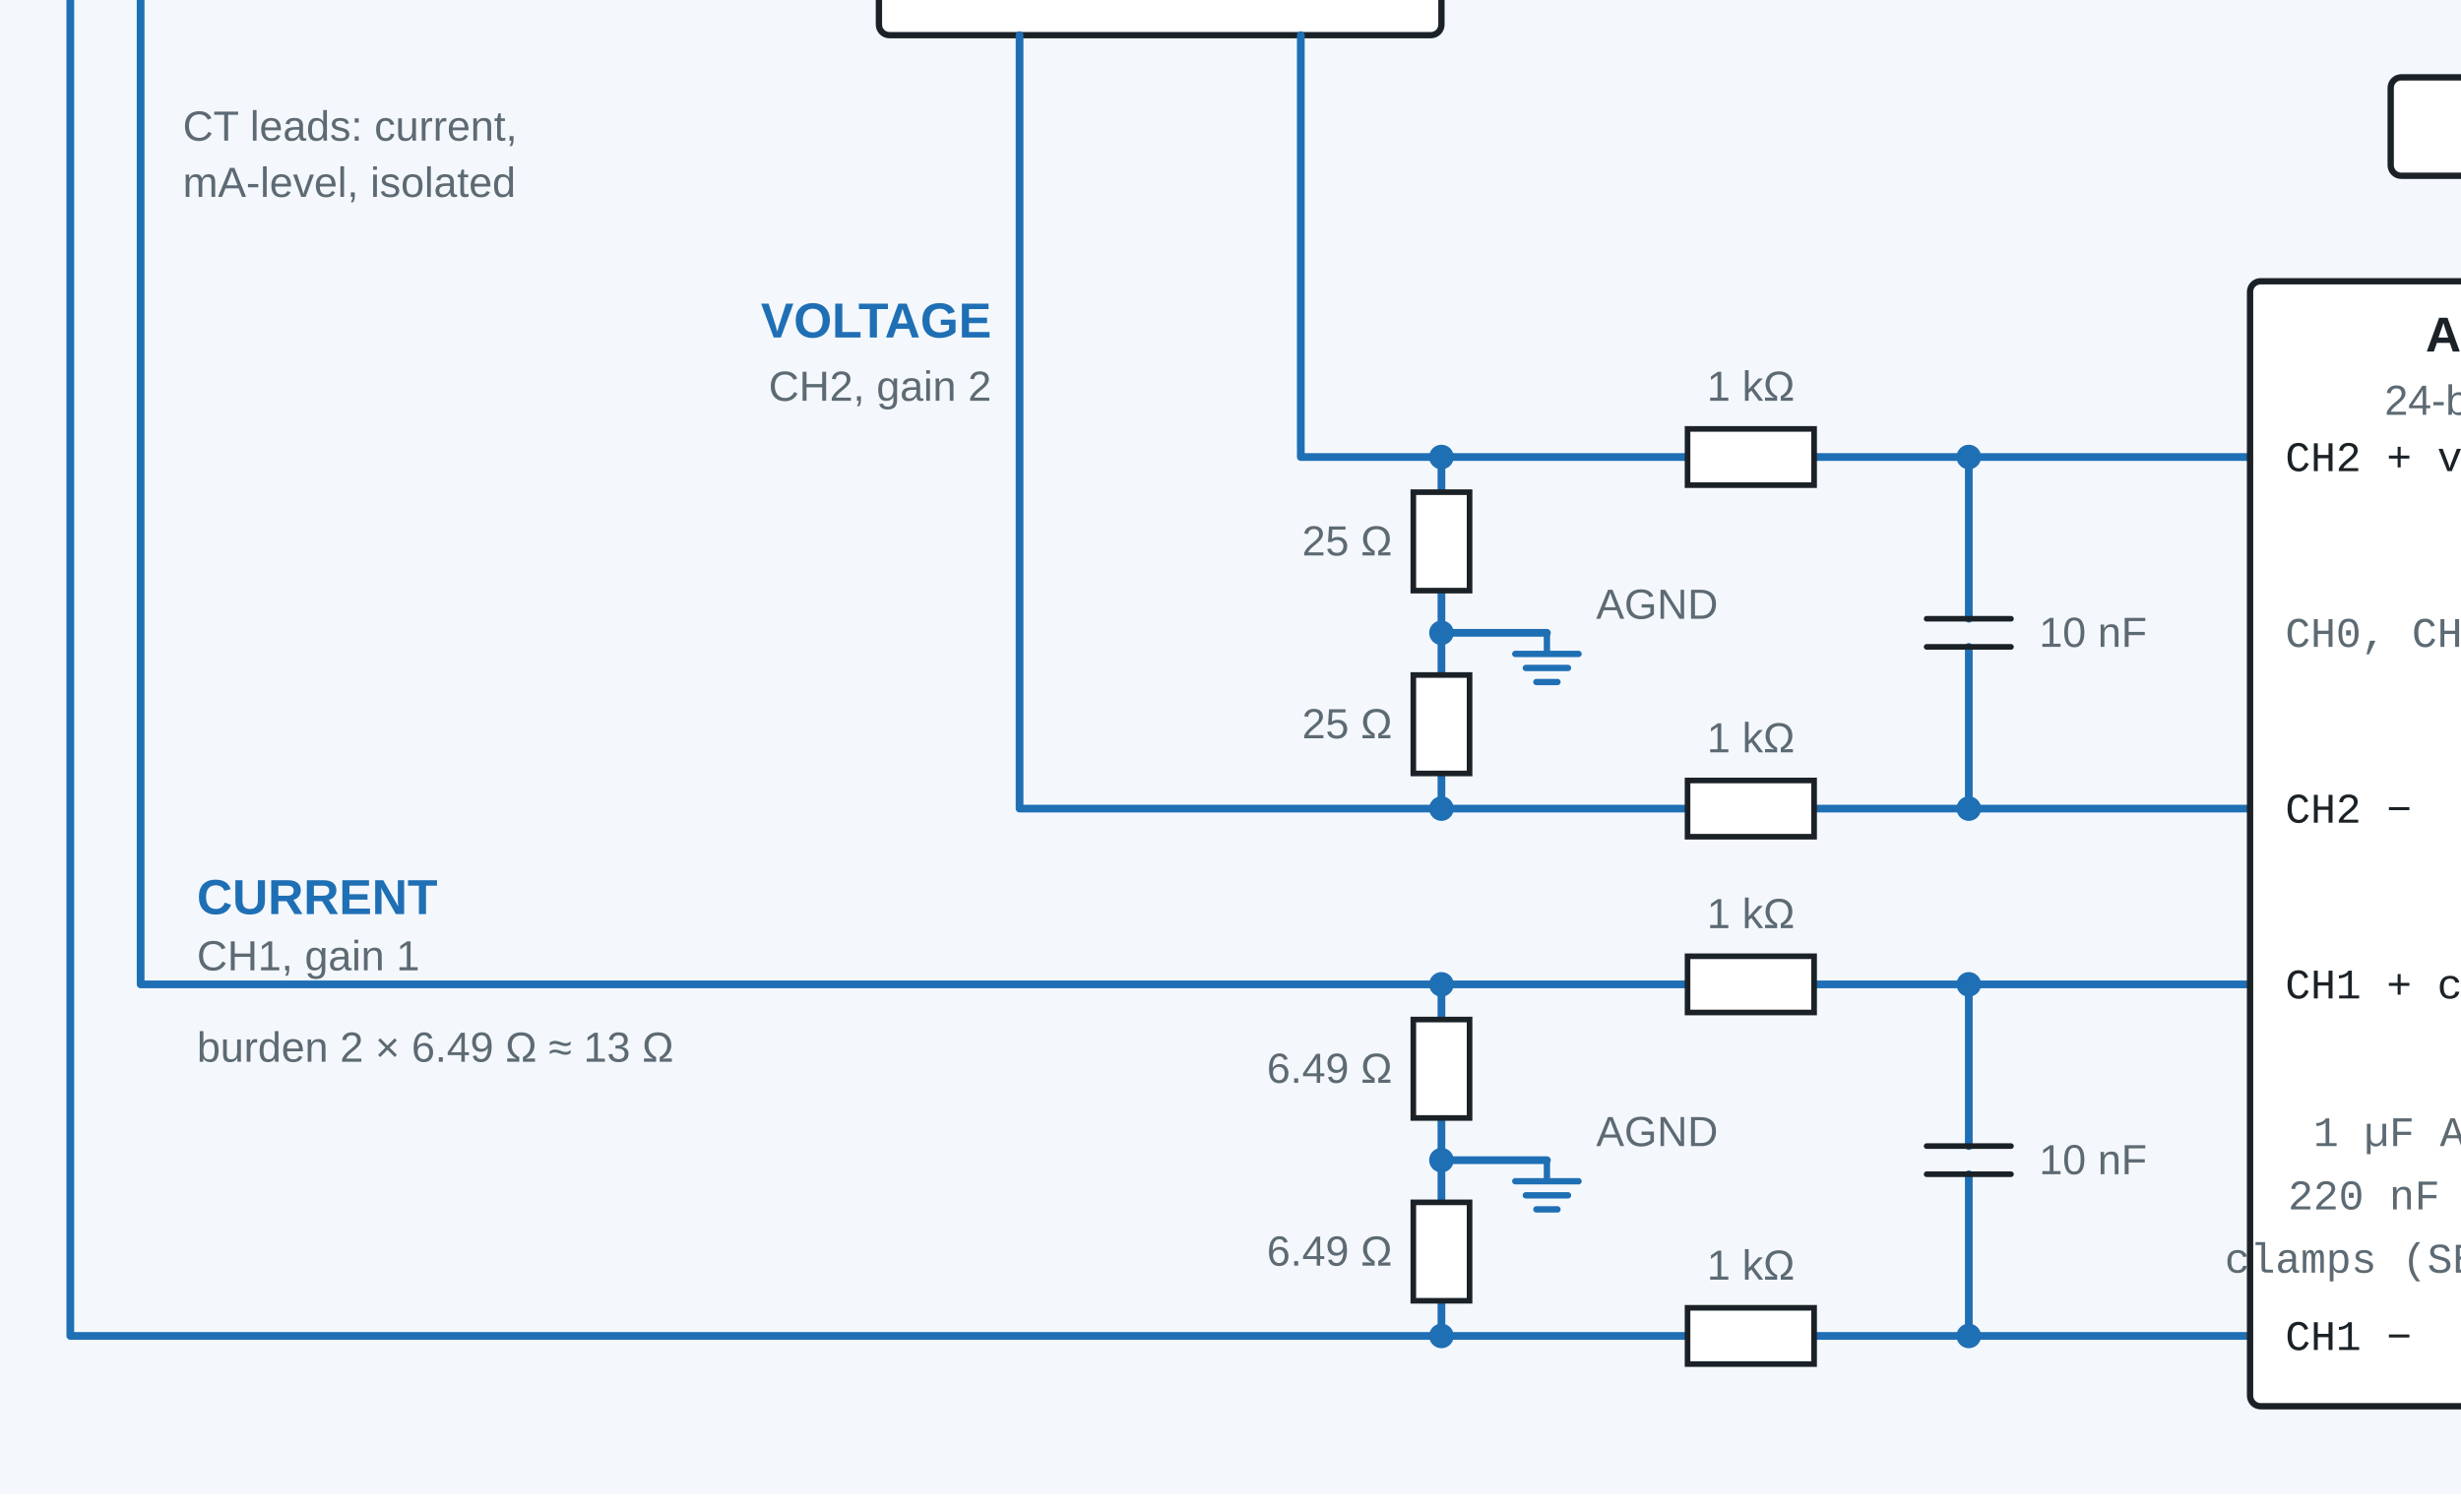
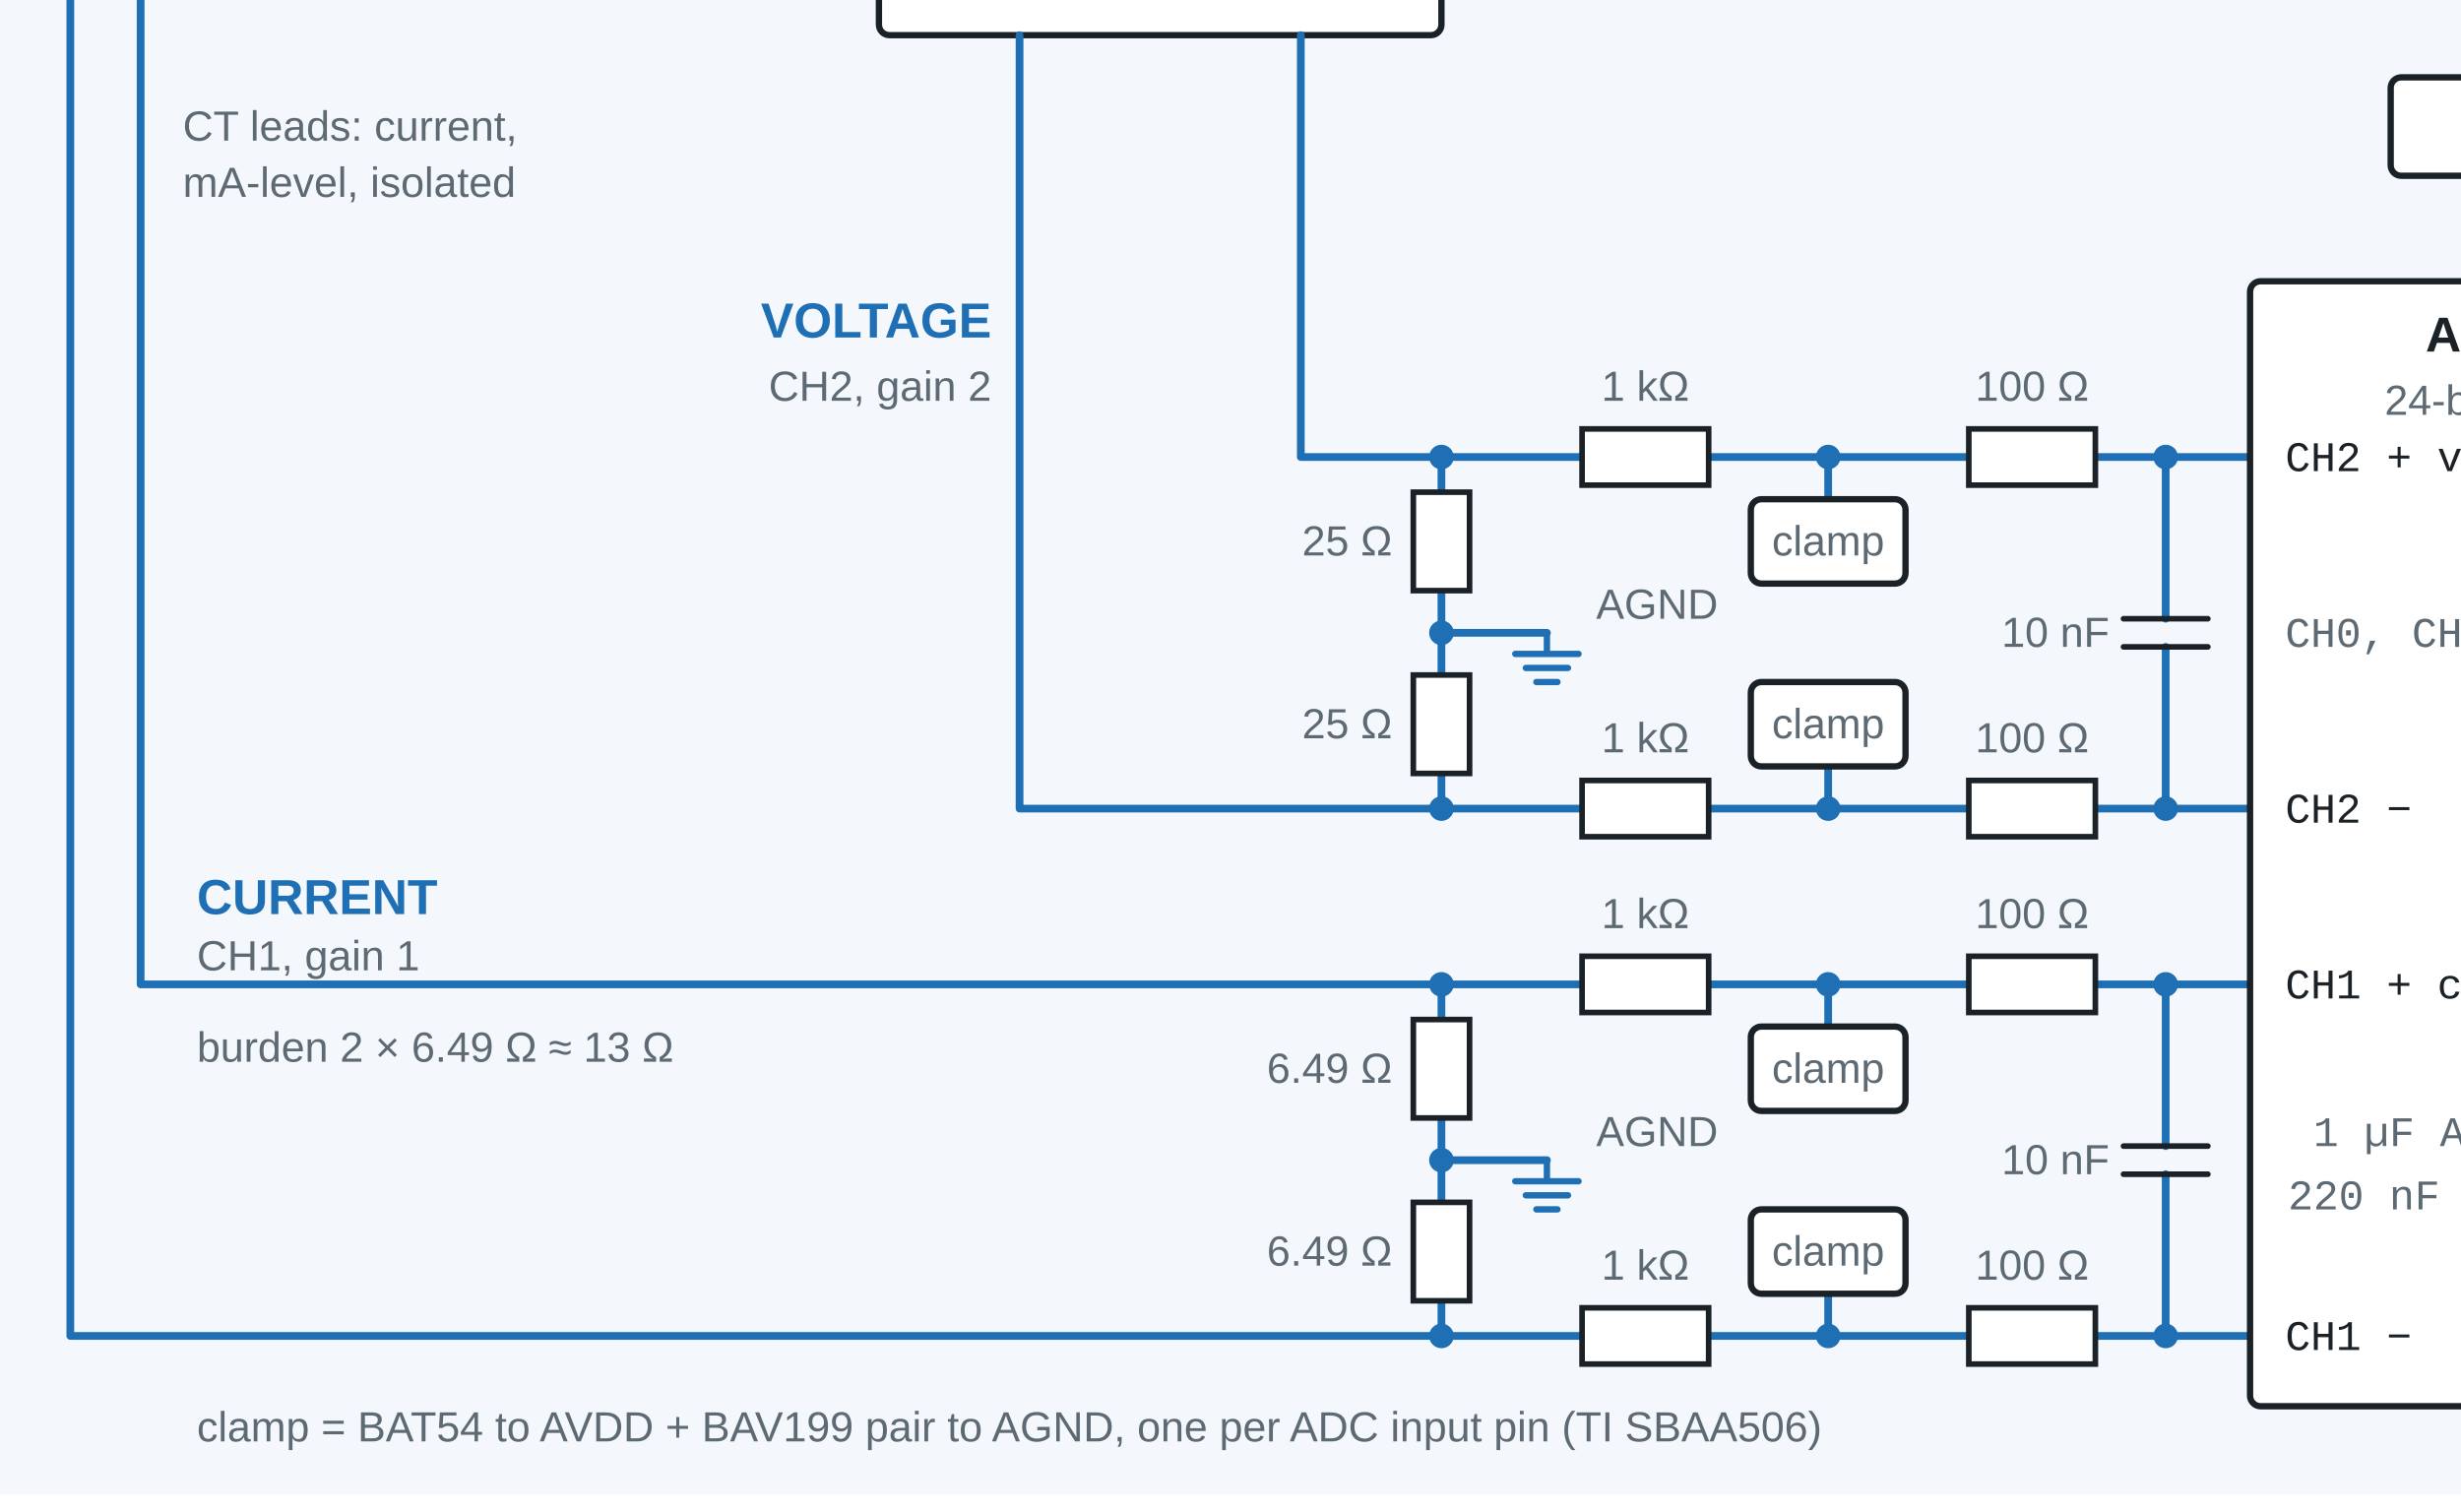
<svg xmlns="http://www.w3.org/2000/svg" xmlns:xlink="http://www.w3.org/1999/xlink" viewBox="60 390 700 430" width="2800" height="1720">
  <style>
.zone-m{fill:#c2362b;fill-opacity:.06}
.zone-l{fill:#1f6fb5;fill-opacity:.05}
.wm,.ws,.wp,.wd{fill:none;stroke-width:2.2;stroke-linecap:round;stroke-linejoin:round}
.wm{stroke:#c2362b}.ws{stroke:#1f6fb5}.wp{stroke:#a9650a}.wd{stroke:#5d6a73;stroke-width:1.8}
.part{fill:#fff;stroke:#1b2227;stroke-width:1.6}
.block{fill:#fff;stroke:#1b2227;stroke-width:1.8}
.thin{fill:none;stroke:#1b2227;stroke-width:1.6;stroke-linecap:round}
.gnd{fill:none;stroke:#1f6fb5;stroke-width:1.8;stroke-linecap:round}
.barrier{stroke:#1b2227;stroke-width:1.4;stroke-dasharray:7 5}
.dot-m{fill:#c2362b}.dot-s{fill:#1f6fb5}.dot-p{fill:#a9650a}
.a-m{fill:#c2362b}.a-s{fill:#1f6fb5}.a-p{fill:#a9650a}.a-d{fill:#5d6a73}
text{fill:#1b2227;font-family:'Liberation Sans',Arial,sans-serif;font-size:13px}
.b{font-weight:700;font-size:14px}
.mono{font-family:'Liberation Mono','Courier New',monospace;font-size:12px}
.dim{fill:#5d6a73;font-size:12px}
.zone-label{fill:#5d6a73;font-size:12px;letter-spacing:.08em;font-weight:700}
.tm{fill:#c2362b}.ts{fill:#1f6fb5}.tp{fill:#a9650a}
.core{fill:#cfd6db;stroke:#1b2227;stroke-width:1.6;fill-rule:evenodd}
.turn{stroke:#1f6fb5;stroke-width:3;stroke-linecap:round;fill:none}
.flux{fill:none;stroke:#5d6a73;stroke-width:2;stroke-dasharray:6 5}
.badge{fill:#1b2227}
.badge-t{fill:#fff;font-weight:700;font-size:12px;text-anchor:middle}
.grid{stroke:#cfd6db;stroke-width:1;fill:none}
.axis{stroke:#5d6a73;stroke-width:1.2;fill:none}
.curve{fill:none;stroke:#1f6fb5;stroke-width:2.6}
.wave-in{fill:none;stroke:#5d6a73;stroke-width:1.4;stroke-linejoin:round}
.wave-out{fill:none;stroke:#1f6fb5;stroke-width:2.6}
.band-sig{fill:#1f6fb5;fill-opacity:.13}
.band-noise{fill:#c2362b;fill-opacity:.10}
.vline{stroke:#1b2227;stroke-width:1.2;stroke-dasharray:4 4;fill:none}
</style>
  <rect x="-200" y="-200" width="1800" height="1400" fill="#ffffff" />
  <defs>
    <g id="gnd">
      <path class="gnd" d="M0 0 v6 M-9 6 h18 M-6 10 h12 M-3 14 h6" />
    </g>
  </defs>
  <rect class="zone-m" x="20" y="20" width="1160" height="320" rx="4" />
  <rect class="zone-l" x="20" y="340" width="1160" height="475" rx="4" />
  <text class="zone-label tm" x="1160" y="100" text-anchor="end">MAINS SIDE · 230 V · HAZARDOUS</text>
  <text class="zone-label ts" x="1160" y="806" text-anchor="end">LOW-VOLTAGE SIDE</text>
  <path class="wm" d="M40 60 H1150" />
  <polygon class="a-m" points="1148,53 1162,60 1148,67" />
  <circle class="dot-m" cx="40" cy="60" r="4" />
  <text x="40" y="44" class="mono tm">L in</text>
  <text x="1160" y="44" text-anchor="end" class="dim">to home loads (from main MCB →)</text>
  <ellipse class="thin" cx="90" cy="60" rx="13" ry="25" />
  <text x="116" y="32" class="b">Split-core CT, SCT-013-000</text>
  <text x="116" y="49" class="dim">clamps the L wire only</text>
  <path class="ws" d="M80 84 V770 H700" />
  <path class="ws" d="M100 85 V670 H700" />
  <text x="112" y="430" class="dim">CT leads: current,</text>
  <text x="112" y="446" class="dim">mA-level, isolated</text>
  <circle class="dot-m" cx="170" cy="60" r="4" />
  <path class="wm" d="M170 60 V92 M170 128 V140 H1010 V270" />
  <rect class="part" x="162" y="92" width="16" height="36" />
  <path class="thin" d="M170 92 V128" />
  <text x="190" y="108" class="dim">fuse 1 A, ceramic</text>
  <text x="190" y="124" class="dim">time-lag, 1.5 kA</text>
  <text x="560" y="132" class="mono tm">L (fused)</text>
  <circle class="dot-m" cx="140" cy="190" r="4" />
  <text x="140" y="212" text-anchor="middle" class="mono tm">N in</text>
  <path class="wm" d="M140 190 H910 V270" />
  <text x="560" y="182" class="mono tm">N</text>
  <path class="wm" d="M260 140 V152 M260 178 V190" />
  <rect class="part" x="252" y="152" width="16" height="26" />
  <path class="thin" d="M254 174 L266 156" />
  <circle class="dot-m" cx="260" cy="140" r="3.5" />
  <circle class="dot-m" cx="260" cy="190" r="3.5" />
  <text x="244" y="164" text-anchor="end" class="dim">MOV 10D561K</text>
  <text x="244" y="180" text-anchor="end" class="dim">surge clamp</text>
  <circle class="dot-m" cx="350" cy="140" r="3.5" />
  <path class="wm" d="M350 140 V182 A8 8 0 0 1 350 198 V212 M350 248 V270" />
  <rect class="part" x="342" y="212" width="16" height="36" />
  <text x="334" y="226" text-anchor="end" class="dim">R′ = 3 × 39 kΩ</text>
  <text x="334" y="242" text-anchor="end" class="dim">in series, ≈ 2 mA</text>
  <circle class="dot-m" cx="430" cy="190" r="3.5" />
  <path class="wm" d="M430 190 V270" />
  <rect class="block" x="310" y="270" width="160" height="130" rx="3" />
  <text x="390" y="296" text-anchor="middle" class="b">ZMPT107-1</text>
  <text x="390" y="316" text-anchor="middle" class="dim">current-type, 2 mA : 2 mA</text>
  <text x="390" y="370" text-anchor="middle" class="dim">3000 V isolated</text>
  <rect class="block" x="880" y="270" width="160" height="130" rx="3" />
  <text x="960" y="296" text-anchor="middle" class="b">HLK-5M05</text>
  <text x="960" y="316" text-anchor="middle" class="dim">85–265 V AC in, 5 V out</text>
  <text x="960" y="370" text-anchor="middle" class="dim">isolated, 1 A</text>
  <text x="700" y="240" text-anchor="middle" class="dim">only if certifying: 0.1 µF X2 cap + 10–30 mH choke at the HLK input</text>
  <line class="barrier" x1="20" y1="340" x2="1180" y2="340" />
  <text x="700" y="332" text-anchor="middle" class="zone-label">ISOLATION BARRIER</text>
  <path class="ws" d="M430 400 V520 H700" />
  <path class="ws" d="M350 400 V620 H700" />
  <path class="ws" d="M470 520 V530 M470 558 V582 M470 610 V620 M470 570 H500" />
  <rect class="part" x="462" y="530" width="16" height="28" />
  <rect class="part" x="462" y="582" width="16" height="28" />
  <circle class="dot-s" cx="470" cy="520" r="3.5" />
  <circle class="dot-s" cx="470" cy="570" r="3.5" />
  <circle class="dot-s" cx="470" cy="620" r="3.5" />
  <use xlink:href="#gnd" x="500" y="570" />
  <text x="456" y="548" text-anchor="end" class="dim">25 Ω</text>
  <text x="456" y="600" text-anchor="end" class="dim">25 Ω</text>
  <text x="514" y="566" class="dim">AGND</text>
-   <rect class="part" x="540" y="512" width="36" height="16" />
-   <rect class="part" x="540" y="612" width="36" height="16" />
-   <text x="558" y="504" text-anchor="middle" class="dim">1 kΩ</text>
-   <text x="558" y="604" text-anchor="middle" class="dim">1 kΩ</text>
-   <circle class="dot-s" cx="620" cy="520" r="3.5" />
-   <circle class="dot-s" cx="620" cy="620" r="3.5" />
-   <path class="ws" d="M620 520 V566 M620 574 V620" />
-   <path class="thin" d="M608 566 H632 M608 574 H632" />
-   <text x="640" y="574" class="dim">10 nF</text>
+   <rect class="part" x="510" y="512" width="36" height="16" />
+   <rect class="part" x="510" y="612" width="36" height="16" />
+   <text x="528" y="504" text-anchor="middle" class="dim">1 kΩ</text>
+   <text x="528" y="604" text-anchor="middle" class="dim">1 kΩ</text>
+   <circle class="dot-s" cx="580" cy="520" r="3.5" />
+   <circle class="dot-s" cx="580" cy="620" r="3.5" />
+   <path class="ws" d="M580 520 V532 M580 608 V620" />
+   <rect class="block" x="558" y="532" width="44" height="24" rx="3" />
+   <rect class="block" x="558" y="584" width="44" height="24" rx="3" />
+   <text x="580" y="548" text-anchor="middle" class="dim">clamp</text>
+   <text x="580" y="600" text-anchor="middle" class="dim">clamp</text>
+   <rect class="part" x="620" y="512" width="36" height="16" />
+   <rect class="part" x="620" y="612" width="36" height="16" />
+   <text x="638" y="504" text-anchor="middle" class="dim">100 Ω</text>
+   <text x="638" y="604" text-anchor="middle" class="dim">100 Ω</text>
+   <circle class="dot-s" cx="676" cy="520" r="3.5" />
+   <circle class="dot-s" cx="676" cy="620" r="3.5" />
+   <path class="ws" d="M676 520 V566 M676 574 V620" />
+   <path class="thin" d="M664 566 H688 M664 574 H688" />
+   <text x="660" y="574" text-anchor="end" class="dim">10 nF</text>
  <text x="342" y="486" text-anchor="end" class="b ts">VOLTAGE</text>
  <text x="342" y="504" text-anchor="end" class="dim">CH2, gain 2</text>
  <path class="ws" d="M470 670 V680 M470 708 V732 M470 760 V770 M470 720 H500" />
  <rect class="part" x="462" y="680" width="16" height="28" />
  <rect class="part" x="462" y="732" width="16" height="28" />
  <circle class="dot-s" cx="470" cy="670" r="3.5" />
  <circle class="dot-s" cx="470" cy="720" r="3.5" />
  <circle class="dot-s" cx="470" cy="770" r="3.5" />
  <use xlink:href="#gnd" x="500" y="720" />
  <text x="456" y="698" text-anchor="end" class="dim">6.49 Ω</text>
  <text x="456" y="750" text-anchor="end" class="dim">6.49 Ω</text>
  <text x="514" y="716" class="dim">AGND</text>
-   <rect class="part" x="540" y="662" width="36" height="16" />
-   <rect class="part" x="540" y="762" width="36" height="16" />
-   <text x="558" y="654" text-anchor="middle" class="dim">1 kΩ</text>
-   <text x="558" y="754" text-anchor="middle" class="dim">1 kΩ</text>
-   <circle class="dot-s" cx="620" cy="670" r="3.5" />
-   <circle class="dot-s" cx="620" cy="770" r="3.5" />
-   <path class="ws" d="M620 670 V716 M620 724 V770" />
-   <path class="thin" d="M608 716 H632 M608 724 H632" />
-   <text x="640" y="724" class="dim">10 nF</text>
+   <rect class="part" x="510" y="662" width="36" height="16" />
+   <rect class="part" x="510" y="762" width="36" height="16" />
+   <text x="528" y="654" text-anchor="middle" class="dim">1 kΩ</text>
+   <text x="528" y="754" text-anchor="middle" class="dim">1 kΩ</text>
+   <circle class="dot-s" cx="580" cy="670" r="3.5" />
+   <circle class="dot-s" cx="580" cy="770" r="3.5" />
+   <path class="ws" d="M580 670 V682 M580 758 V770" />
+   <rect class="block" x="558" y="682" width="44" height="24" rx="3" />
+   <rect class="block" x="558" y="734" width="44" height="24" rx="3" />
+   <text x="580" y="698" text-anchor="middle" class="dim">clamp</text>
+   <text x="580" y="750" text-anchor="middle" class="dim">clamp</text>
+   <rect class="part" x="620" y="662" width="36" height="16" />
+   <rect class="part" x="620" y="762" width="36" height="16" />
+   <text x="638" y="654" text-anchor="middle" class="dim">100 Ω</text>
+   <text x="638" y="754" text-anchor="middle" class="dim">100 Ω</text>
+   <circle class="dot-s" cx="676" cy="670" r="3.5" />
+   <circle class="dot-s" cx="676" cy="770" r="3.5" />
+   <path class="ws" d="M676 670 V716 M676 724 V770" />
+   <path class="thin" d="M664 716 H688 M664 724 H688" />
+   <text x="660" y="724" text-anchor="end" class="dim">10 nF</text>
  <text x="116" y="650" class="b ts">CURRENT</text>
  <text x="116" y="666" class="dim" dy="-0">CH1, gain 1</text>
  <text x="116" y="692" class="dim">burden 2 × 6.49 Ω ≈ 13 Ω</text>
+   <text x="116" y="800" class="dim">clamp = BAT54 to AVDD + BAV199 pair to AGND, one per ADC input pin (TI SBAA506)</text>
  <rect class="block" x="700" y="470" width="180" height="320" rx="3" />
  <text x="790" y="490" text-anchor="middle" class="b">ADS131M04</text>
  <text x="790" y="508" text-anchor="middle" class="dim">24-bit Δ-Σ · 8 kSPS</text>
  <text x="710" y="524" class="mono">CH2 +  voltage</text>
  <text x="710" y="624" class="mono">CH2 −</text>
  <text x="710" y="574" class="mono dim">CH0, CH3 spare</text>
  <text x="710" y="674" class="mono">CH1 +  current</text>
  <text x="710" y="774" class="mono">CH1 −</text>
  <text x="790" y="716" text-anchor="middle" class="mono dim">1 µF AVDD, 1 µF DVDD</text>
  <text x="790" y="734" text-anchor="middle" class="mono dim">220 nF CAP · AGND=DGND</text>
-   <text x="790" y="752" text-anchor="middle" class="mono dim">clamps (SBAA506): not drawn</text>
  <path class="wp" d="M910 400 V402" />
  <use xlink:href="#gnd" x="910" y="400" />
  <text x="924" y="420" class="mono dim">0 V</text>
  <path class="wp" d="M1010 400 V500 M1010 426 H880" />
  <circle class="dot-p" cx="1010" cy="426" r="3.5" />
  <polygon class="a-p" points="1004,490 1010,500 1016,490" />
  <text x="1020" y="416" class="mono tp">+5 V</text>
  <text x="1020" y="462" class="mono tp">5V pin</text>
  <text x="1020" y="480" class="dim">DevKitC makes 3.3 V</text>
  <rect class="block" x="740" y="412" width="140" height="28" rx="3" />
  <text x="810" y="431" text-anchor="middle" class="dim">LP5907 3.3 V</text>
  <path class="wp" d="M810 440 V462" />
  <polygon class="a-p" points="804,460 810,470 816,460" />
  <text x="822" y="460" class="mono tp">AVDD · DVDD</text>
  <rect class="block" x="1000" y="500" width="170" height="290" rx="3" />
  <text x="1085" y="524" text-anchor="middle" class="b">ESP32-S3 DevKitC</text>
  <text x="1085" y="542" text-anchor="middle" class="dim">N16R8 module</text>
  <text x="1085" y="574" text-anchor="middle" class="dim">calibration + DSP</text>
  <text x="1085" y="592" text-anchor="middle" class="dim">P · Q · RMS · harmonics</text>
  <text x="1085" y="610" text-anchor="middle" class="dim">event detection</text>
  <text x="1085" y="628" text-anchor="middle" class="dim">PSRAM waveform buffer</text>
  <text x="1085" y="656" text-anchor="middle" class="dim">makes CLKIN 8.192 MHz</text>
  <text x="1085" y="774" text-anchor="middle" class="dim">Wi-Fi · MQTT/TLS → cloud</text>
  <path class="wd" d="M1000 550 H884" />
  <polygon class="a-d" points="892,544 880,550 892,556" />
  <text x="940" y="543" text-anchor="middle" class="mono">SCLK</text>
  <path class="wd" d="M1000 580 H884" />
  <polygon class="a-d" points="892,574 880,580 892,586" />
  <text x="940" y="573" text-anchor="middle" class="mono">MOSI</text>
  <path class="wd" d="M880 610 H996" />
  <polygon class="a-d" points="988,604 1000,610 988,616" />
  <text x="940" y="603" text-anchor="middle" class="mono">MISO</text>
  <path class="wd" d="M1000 640 H884" />
  <polygon class="a-d" points="892,634 880,640 892,646" />
  <text x="940" y="633" text-anchor="middle" class="mono">CS</text>
  <path class="wd" d="M880 670 H996" />
  <polygon class="a-d" points="988,664 1000,670 988,676" />
  <text x="940" y="663" text-anchor="middle" class="mono">DRDY</text>
  <path class="wd" d="M1000 700 H884" />
  <polygon class="a-d" points="892,694 880,700 892,706" />
  <text x="940" y="693" text-anchor="middle" class="mono">CLKIN</text>
  <path class="wd" d="M1000 730 H884" />
  <polygon class="a-d" points="892,724 880,730 892,736" />
  <text x="940" y="723" text-anchor="middle" class="mono">SYNC/RESET</text>
</svg>
